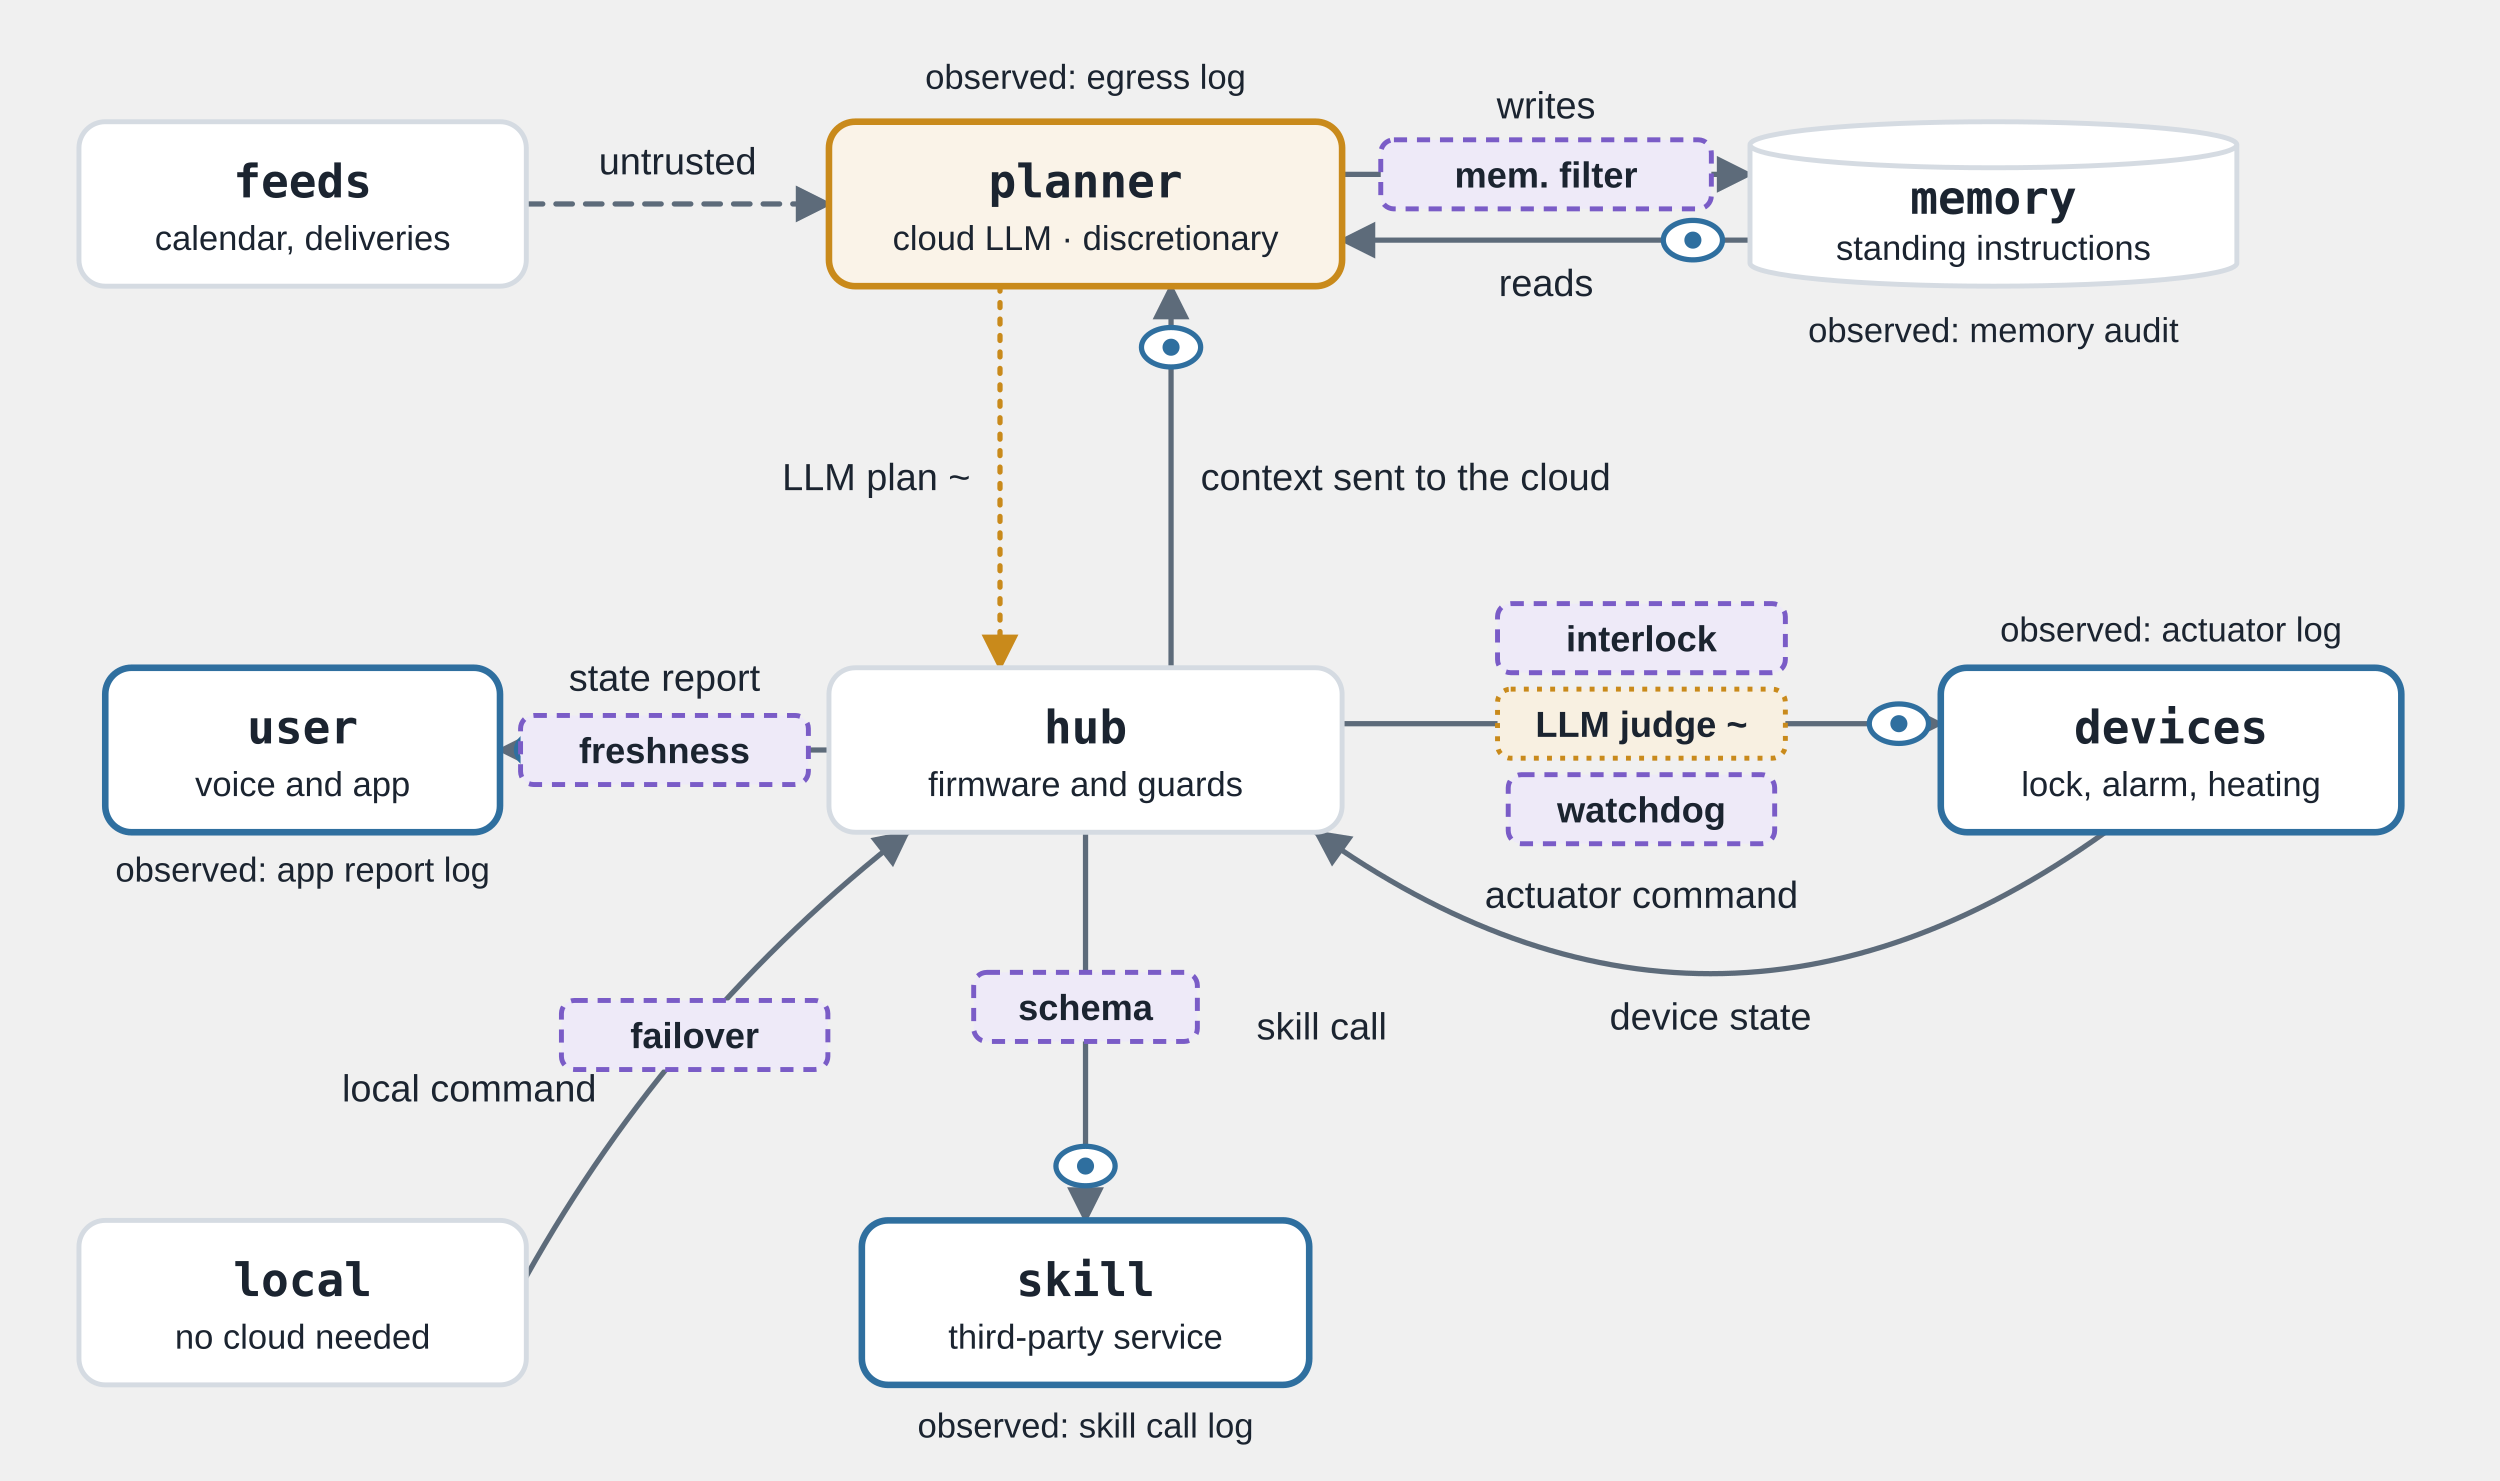
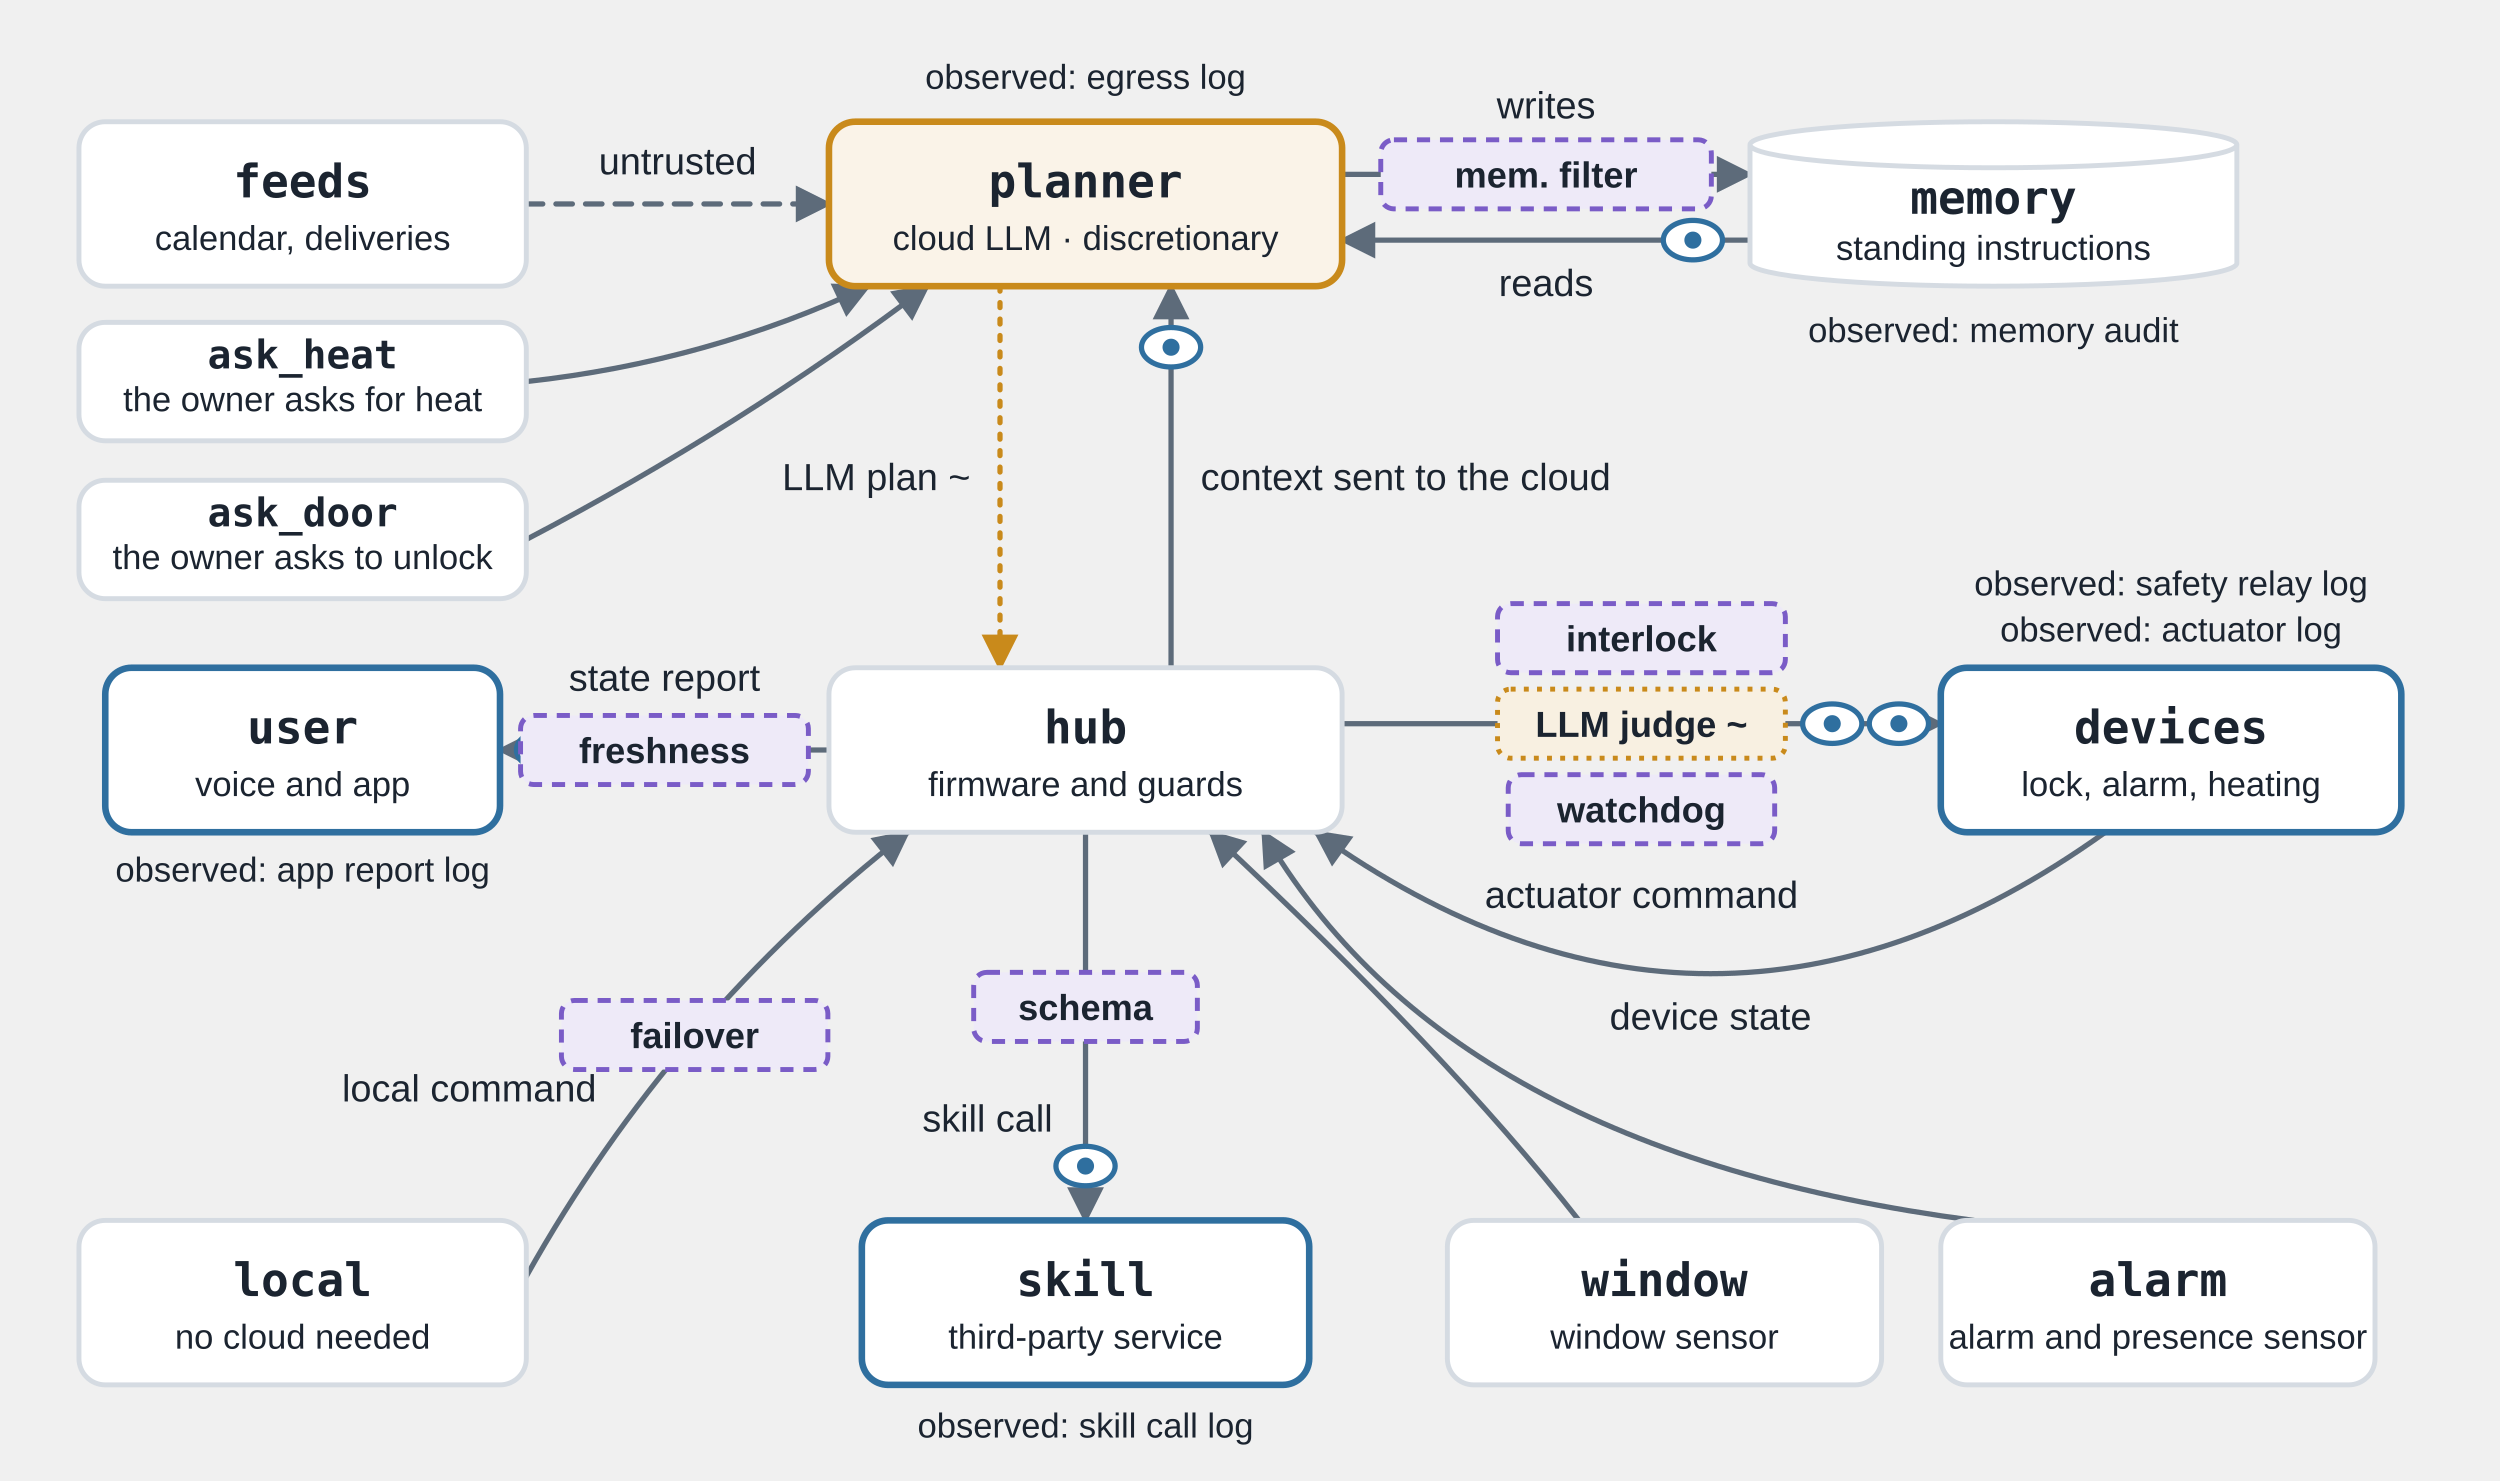
<svg xmlns="http://www.w3.org/2000/svg" width="760" height="450" viewBox="0 0 760 450">
  <style>text{font-family:'IBM Plex Sans','Helvetica Neue',Arial,sans-serif;fill:#1B2430}.mono{font-family:'IBM Plex Mono','SF Mono',Menlo,Consolas,monospace}</style>
  <defs>
    <marker id="ar-muted" viewBox="0 0 10 10" refX="9" refY="5" markerWidth="7" markerHeight="7" orient="auto-start-reverse">
      <path d="M0,0 L10,5 L0,10 z" fill="#5D6B7A" />
    </marker>
    <marker id="ar-could" viewBox="0 0 10 10" refX="9" refY="5" markerWidth="7" markerHeight="7" orient="auto-start-reverse">
      <path d="M0,0 L10,5 L0,10 z" fill="#C98A1B" />
    </marker>
    <marker id="ar-fault" viewBox="0 0 10 10" refX="9" refY="5" markerWidth="7" markerHeight="7" orient="auto-start-reverse">
      <path d="M0,0 L10,5 L0,10 z" fill="#D2452B" />
    </marker>
  </defs>
  <path d="M160,62 Q206,62 252,62" fill="none" stroke="#5D6B7A" stroke-width="1.6" stroke-dasharray="5 4" stroke-linecap="round" marker-end="url(#ar-muted)" />
  <text x="206" y="53" text-anchor="middle" font-size="11.5" fill="#5D6B7A">untrusted</text>
  <path d="M304,87 Q304,145 304,203" fill="none" stroke="#C98A1B" stroke-width="1.6" stroke-dasharray="1.5 3.5" stroke-linecap="round" marker-end="url(#ar-could)" />
  <text x="295" y="149" text-anchor="end" font-size="11.5" fill="#C98A1B">LLM plan ~</text>
  <path d="M356,203 Q356,145 356,87" fill="none" stroke="#5D6B7A" stroke-width="1.6" stroke-linecap="round" marker-end="url(#ar-muted)" />
  <text x="365" y="149" text-anchor="start" font-size="11.5" fill="#5D6B7A">context sent to the cloud</text>
  <path d="M408,53 Q470,53 532,53" fill="none" stroke="#5D6B7A" stroke-width="1.6" stroke-linecap="round" marker-end="url(#ar-muted)" />
  <text x="470" y="36" text-anchor="middle" font-size="11.5" fill="#5D6B7A">writes</text>
  <path d="M532,73 Q470,73 408,73" fill="none" stroke="#5D6B7A" stroke-width="1.6" stroke-linecap="round" marker-end="url(#ar-muted)" />
  <text x="470" y="90" text-anchor="middle" font-size="11.5" fill="#5D6B7A">reads</text>
  <path d="M252,228 Q202,228 152,228" fill="none" stroke="#5D6B7A" stroke-width="1.6" stroke-linecap="round" marker-end="url(#ar-muted)" />
  <text x="202" y="210" text-anchor="middle" font-size="11.5" fill="#5D6B7A">state report</text>
  <path d="M408,220 Q499,220 590,220" fill="none" stroke="#5D6B7A" stroke-width="1.6" stroke-linecap="round" marker-end="url(#ar-muted)" />
  <text x="499" y="276" text-anchor="middle" font-size="11.5" fill="#5D6B7A">actuator command</text>
  <path d="M640,253 Q520,339 400,253" fill="none" stroke="#5D6B7A" stroke-width="1.6" stroke-linecap="round" marker-end="url(#ar-muted)" />
  <text x="520" y="313" text-anchor="middle" font-size="11.5" fill="#5D6B7A">device state</text>
  <path d="M160,388 Q204.348,308.769 276,253" fill="none" stroke="#5D6B7A" stroke-width="1.6" stroke-linecap="round" marker-end="url(#ar-muted)" />
  <text x="181.313" y="334.835" text-anchor="end" font-size="11.5" fill="#5D6B7A">local command</text>
  <path d="M330,253 Q330,312 330,371" fill="none" stroke="#5D6B7A" stroke-width="1.6" stroke-linecap="round" marker-end="url(#ar-muted)" />
-   <text x="382" y="316" text-anchor="start" font-size="11.5" fill="#5D6B7A">skill call</text>
+   <text x="320" y="344" text-anchor="end" font-size="11.5" fill="#5D6B7A">skill call</text>
+   <path d="M160,116 Q215,110 264,87" fill="none" stroke="#5D6B7A" stroke-width="1.6" stroke-linecap="round" marker-end="url(#ar-muted)" />
+   <path d="M160,164 Q225,130 282,87" fill="none" stroke="#5D6B7A" stroke-width="1.6" stroke-linecap="round" marker-end="url(#ar-muted)" />
+   <path d="M480,371 Q440,320 368,253" fill="none" stroke="#5D6B7A" stroke-width="1.6" stroke-linecap="round" marker-end="url(#ar-muted)" />
+   <path d="M600,371 Q440,350 384,253" fill="none" stroke="#5D6B7A" stroke-width="1.6" stroke-linecap="round" marker-end="url(#ar-muted)" />
  <rect x="24" y="37" width="136" height="50" rx="8" fill="#FFFFFF" stroke="#D5DBE2" stroke-width="1.5" />
  <text x="92" y="60" text-anchor="middle" font-size="14" font-weight="600" class="mono">feeds</text>
  <text x="92" y="76" text-anchor="middle" font-size="10.5" fill="#5D6B7A">calendar, deliveries</text>
  <rect x="252" y="37" width="156" height="50" rx="8" fill="#FAF3E8" stroke="#C98A1B" stroke-width="2" />
  <text x="330" y="60" text-anchor="middle" font-size="14" font-weight="600" class="mono">planner</text>
  <text x="330" y="76" text-anchor="middle" font-size="10.5" fill="#C98A1B">cloud LLM · discretionary</text>
  <path d="M532,44 a74,7 0 0,0 148,0 a74,7 0 0,0 -148,0 v36 a74,7 0 0,0 148,0 v-36" fill="#FFFFFF" stroke="#D5DBE2" stroke-width="1.5" />
  <text x="606" y="65" text-anchor="middle" font-size="14" font-weight="600" class="mono">memory</text>
  <text x="606" y="79" text-anchor="middle" font-size="10.5" fill="#5D6B7A">standing instructions</text>
  <rect x="32" y="203" width="120" height="50" rx="8" fill="#FFFFFF" stroke="#2F6F9F" stroke-width="2" />
  <text x="92" y="226" text-anchor="middle" font-size="14" font-weight="600" class="mono">user</text>
  <text x="92" y="242" text-anchor="middle" font-size="10.5" fill="#5D6B7A">voice and app</text>
  <rect x="252" y="203" width="156" height="50" rx="8" fill="#FFFFFF" stroke="#D5DBE2" stroke-width="1.5" />
  <text x="330" y="226" text-anchor="middle" font-size="14" font-weight="600" class="mono">hub</text>
  <text x="330" y="242" text-anchor="middle" font-size="10.5" fill="#5D6B7A">firmware and guards</text>
  <rect x="590" y="203" width="140" height="50" rx="8" fill="#FFFFFF" stroke="#2F6F9F" stroke-width="2" />
  <text x="660" y="226" text-anchor="middle" font-size="14" font-weight="600" class="mono">devices</text>
  <text x="660" y="242" text-anchor="middle" font-size="10.5" fill="#5D6B7A">lock, alarm, heating</text>
  <rect x="24" y="371" width="136" height="50" rx="8" fill="#FFFFFF" stroke="#D5DBE2" stroke-width="1.5" />
  <text x="92" y="394" text-anchor="middle" font-size="14" font-weight="600" class="mono">local</text>
  <text x="92" y="410" text-anchor="middle" font-size="10.5" fill="#5D6B7A">no cloud needed</text>
  <rect x="262" y="371" width="136" height="50" rx="8" fill="#FFFFFF" stroke="#2F6F9F" stroke-width="2" />
  <text x="330" y="394" text-anchor="middle" font-size="14" font-weight="600" class="mono">skill</text>
  <text x="330" y="410" text-anchor="middle" font-size="10.5" fill="#5D6B7A">third-party service</text>
+   <rect x="24" y="98" width="136" height="36" rx="8" fill="#FFFFFF" stroke="#D5DBE2" stroke-width="1.5" />
+   <text x="92" y="112" text-anchor="middle" font-size="12" font-weight="600" class="mono">ask_heat</text>
+   <text x="92" y="125" text-anchor="middle" font-size="10.5" fill="#5D6B7A">the owner asks for heat</text>
+   <rect x="24" y="146" width="136" height="36" rx="8" fill="#FFFFFF" stroke="#D5DBE2" stroke-width="1.5" />
+   <text x="92" y="160" text-anchor="middle" font-size="12" font-weight="600" class="mono">ask_door</text>
+   <text x="92" y="173" text-anchor="middle" font-size="10.5" fill="#5D6B7A">the owner asks to unlock</text>
+   <rect x="440" y="371" width="132" height="50" rx="8" fill="#FFFFFF" stroke="#D5DBE2" stroke-width="1.5" />
+   <text x="506" y="394" text-anchor="middle" font-size="14" font-weight="600" class="mono">window</text>
+   <text x="506" y="410" text-anchor="middle" font-size="10.5" fill="#5D6B7A">window sensor</text>
+   <rect x="590" y="371" width="132" height="50" rx="8" fill="#FFFFFF" stroke="#D5DBE2" stroke-width="1.5" />
+   <text x="656" y="394" text-anchor="middle" font-size="14" font-weight="600" class="mono">alarm</text>
+   <text x="656" y="410" text-anchor="middle" font-size="10.5" fill="#5D6B7A">alarm and presence sensor</text>
+   <ellipse cx="557" cy="220" rx="9" ry="6" fill="#FFFFFF" stroke="#2F6F9F" stroke-width="1.6" />
+   <circle cx="557" cy="220" r="2.6" fill="#2F6F9F" />
+   <text x="660" y="181" text-anchor="middle" font-size="10.5" fill="#2F6F9F">observed: safety relay log</text>
  <ellipse cx="577.26" cy="220" rx="9" ry="6" fill="#FFFFFF" stroke="#2F6F9F" stroke-width="1.6" />
  <circle cx="577.26" cy="220" r="2.6" fill="#2F6F9F" />
  <text x="660" y="195" text-anchor="middle" font-size="10.5" fill="#2F6F9F">observed: actuator log</text>
  <ellipse cx="166" cy="228" rx="9" ry="6" fill="#FFFFFF" stroke="#2F6F9F" stroke-width="1.6" />
  <circle cx="166" cy="228" r="2.6" fill="#2F6F9F" />
  <text x="92" y="268" text-anchor="middle" font-size="10.5" fill="#2F6F9F">observed: app report log</text>
  <ellipse cx="514.64" cy="73" rx="9" ry="6" fill="#FFFFFF" stroke="#2F6F9F" stroke-width="1.6" />
  <circle cx="514.64" cy="73" r="2.6" fill="#2F6F9F" />
  <text x="606" y="104" text-anchor="middle" font-size="10.5" fill="#2F6F9F">observed: memory audit</text>
  <ellipse cx="356" cy="105.56" rx="9" ry="6" fill="#FFFFFF" stroke="#2F6F9F" stroke-width="1.6" />
  <circle cx="356" cy="105.56" r="2.6" fill="#2F6F9F" />
  <text x="330" y="27" text-anchor="middle" font-size="10.5" fill="#2F6F9F">observed: egress log</text>
  <ellipse cx="330" cy="354.48" rx="9" ry="6" fill="#FFFFFF" stroke="#2F6F9F" stroke-width="1.6" />
  <circle cx="330" cy="354.48" r="2.6" fill="#2F6F9F" />
  <text x="330" y="437" text-anchor="middle" font-size="10.5" fill="#2F6F9F">observed: skill call log</text>
  <g>
    <rect x="455.25" y="183.5" width="87.5" height="21" rx="4" fill="#EEEAF8" stroke="#7A5CC7" stroke-width="1.5" stroke-dasharray="4 3" />
    <text x="499" y="198" text-anchor="middle" font-size="11" font-weight="600" fill="#7A5CC7">interlock</text>
  </g>
  <g>
    <rect x="455.25" y="209.5" width="87.5" height="21" rx="4" fill="#F8F0E1" stroke="#C98A1B" stroke-width="1.5" stroke-dasharray="1.5 2.5" />
    <text x="499" y="224" text-anchor="middle" font-size="11" font-weight="600" fill="#C98A1B">LLM judge ~</text>
  </g>
  <g>
    <rect x="458.5" y="235.5" width="81" height="21" rx="4" fill="#EEEAF8" stroke="#7A5CC7" stroke-width="1.5" stroke-dasharray="4 3" />
    <text x="499" y="250" text-anchor="middle" font-size="11" font-weight="600" fill="#7A5CC7">watchdog</text>
  </g>
  <g>
    <rect x="158.25" y="217.5" width="87.5" height="21" rx="4" fill="#EEEAF8" stroke="#7A5CC7" stroke-width="1.5" stroke-dasharray="4 3" />
    <text x="202" y="232" text-anchor="middle" font-size="11" font-weight="600" fill="#7A5CC7">freshness</text>
  </g>
  <g>
    <rect x="419.75" y="42.5" width="100.5" height="21" rx="4" fill="#EEEAF8" stroke="#7A5CC7" stroke-width="1.5" stroke-dasharray="4 3" />
    <text x="470" y="57" text-anchor="middle" font-size="11" font-weight="600" fill="#7A5CC7">mem. filter</text>
  </g>
  <g>
    <rect x="170.674" y="304.135" width="81" height="21" rx="4" fill="#EEEAF8" stroke="#7A5CC7" stroke-width="1.5" stroke-dasharray="4 3" />
    <text x="211.174" y="318.635" text-anchor="middle" font-size="11" font-weight="600" fill="#7A5CC7">failover</text>
  </g>
  <g>
    <rect x="296" y="295.6" width="68" height="21" rx="4" fill="#EEEAF8" stroke="#7A5CC7" stroke-width="1.5" stroke-dasharray="4 3" />
    <text x="330" y="310.1" text-anchor="middle" font-size="11" font-weight="600" fill="#7A5CC7">schema</text>
  </g>
</svg>
